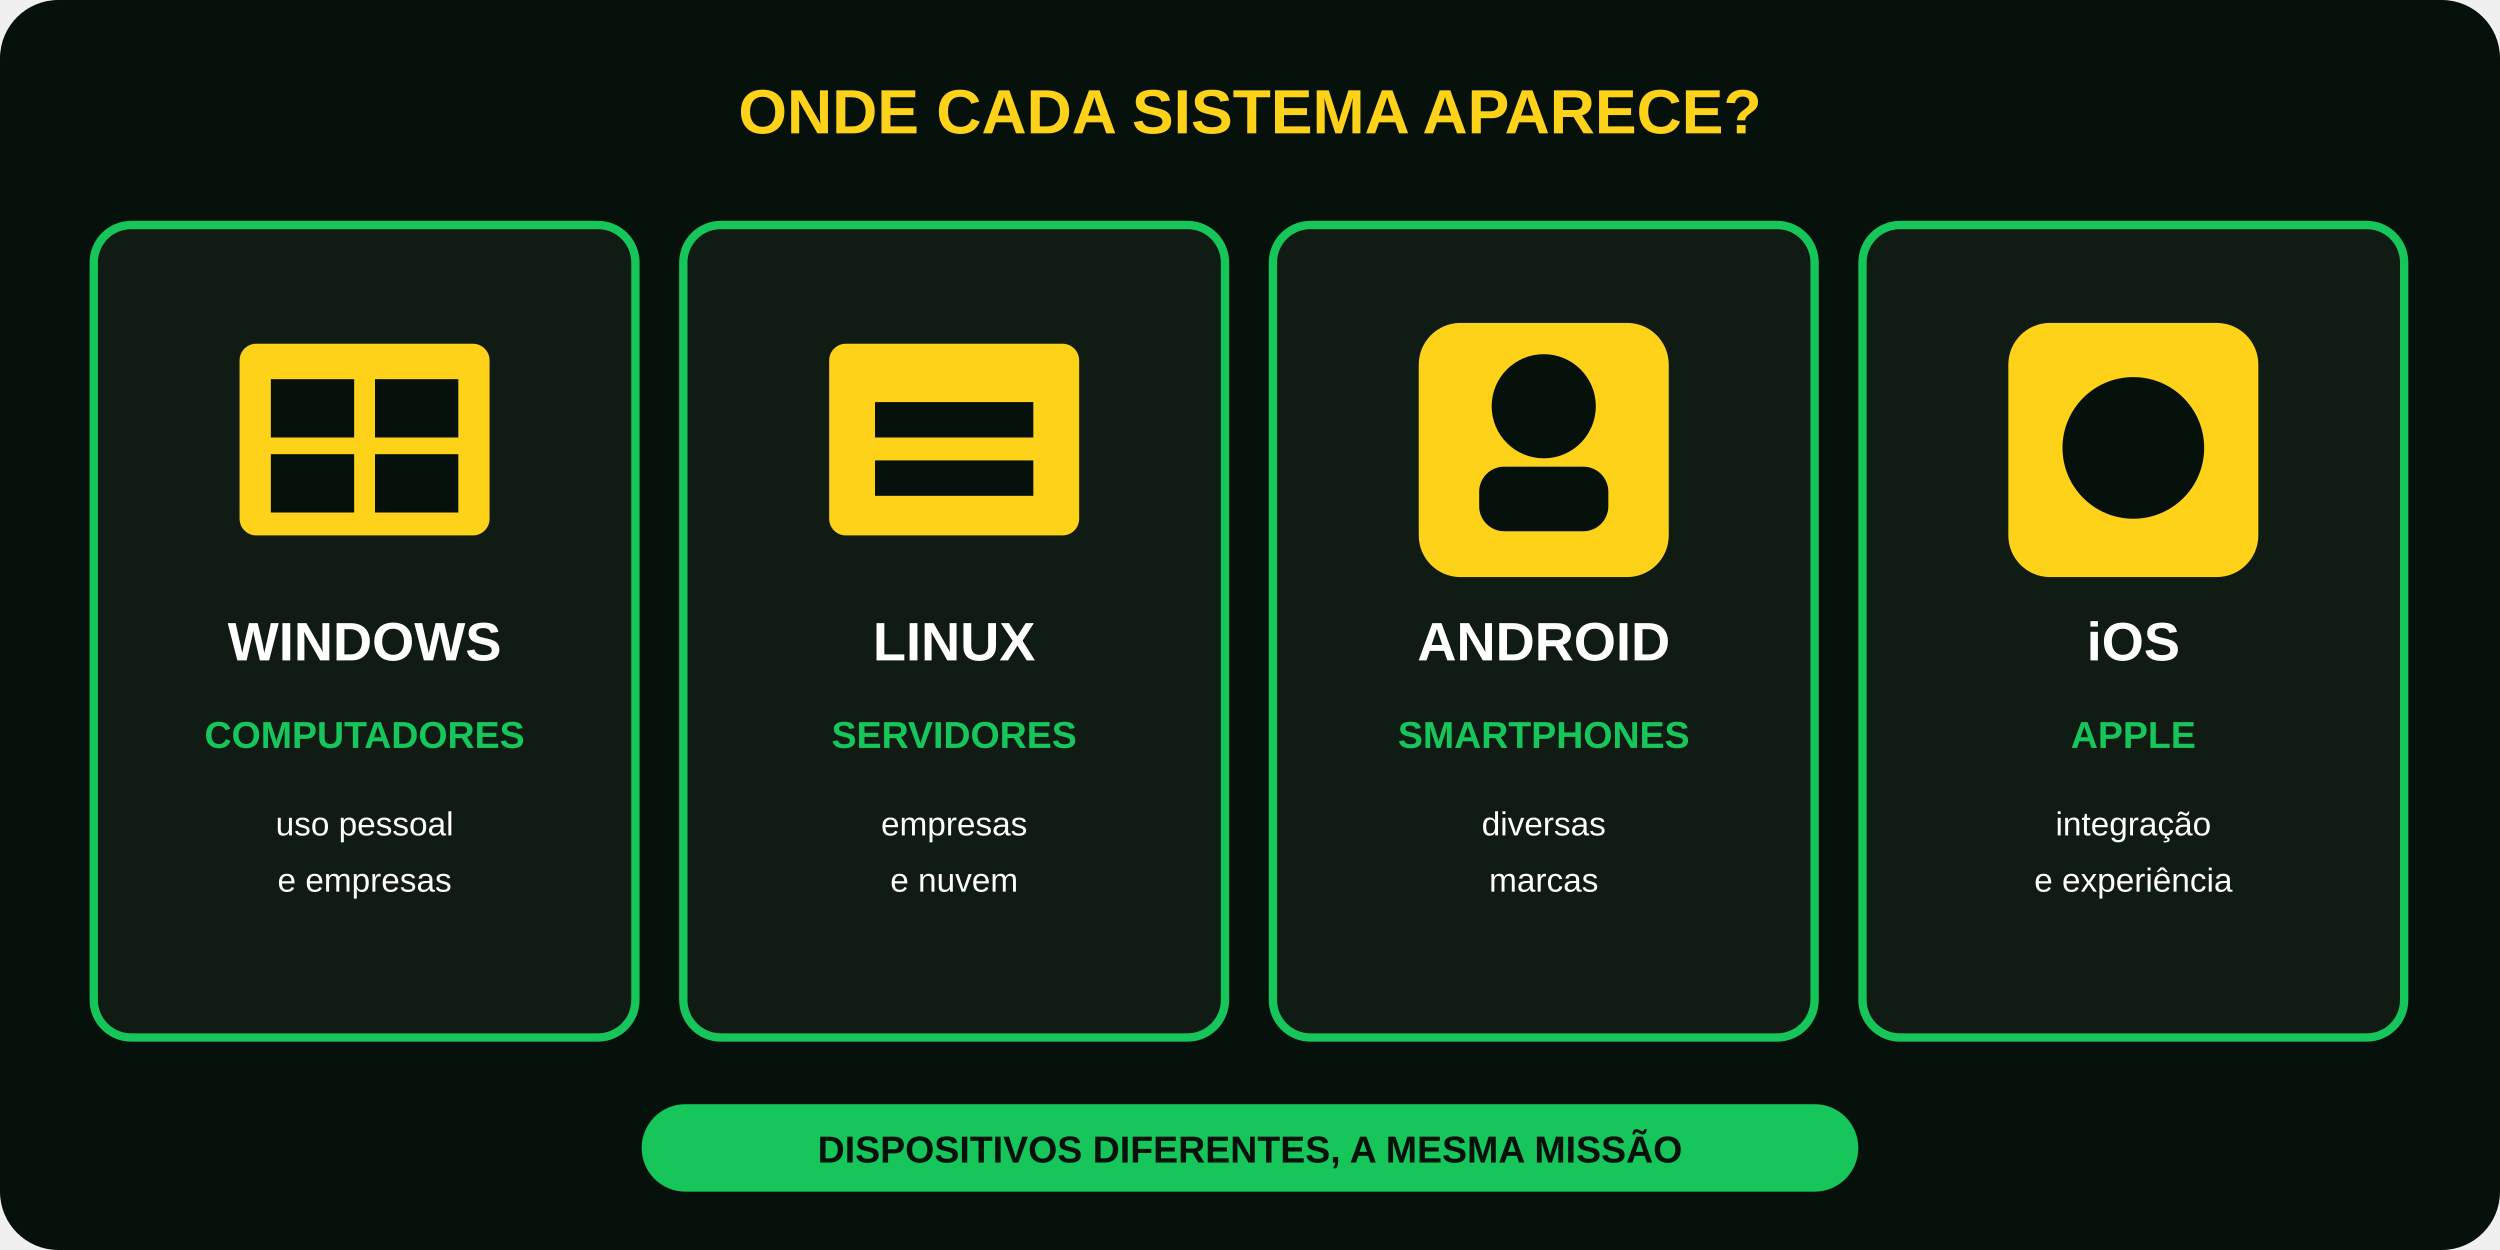
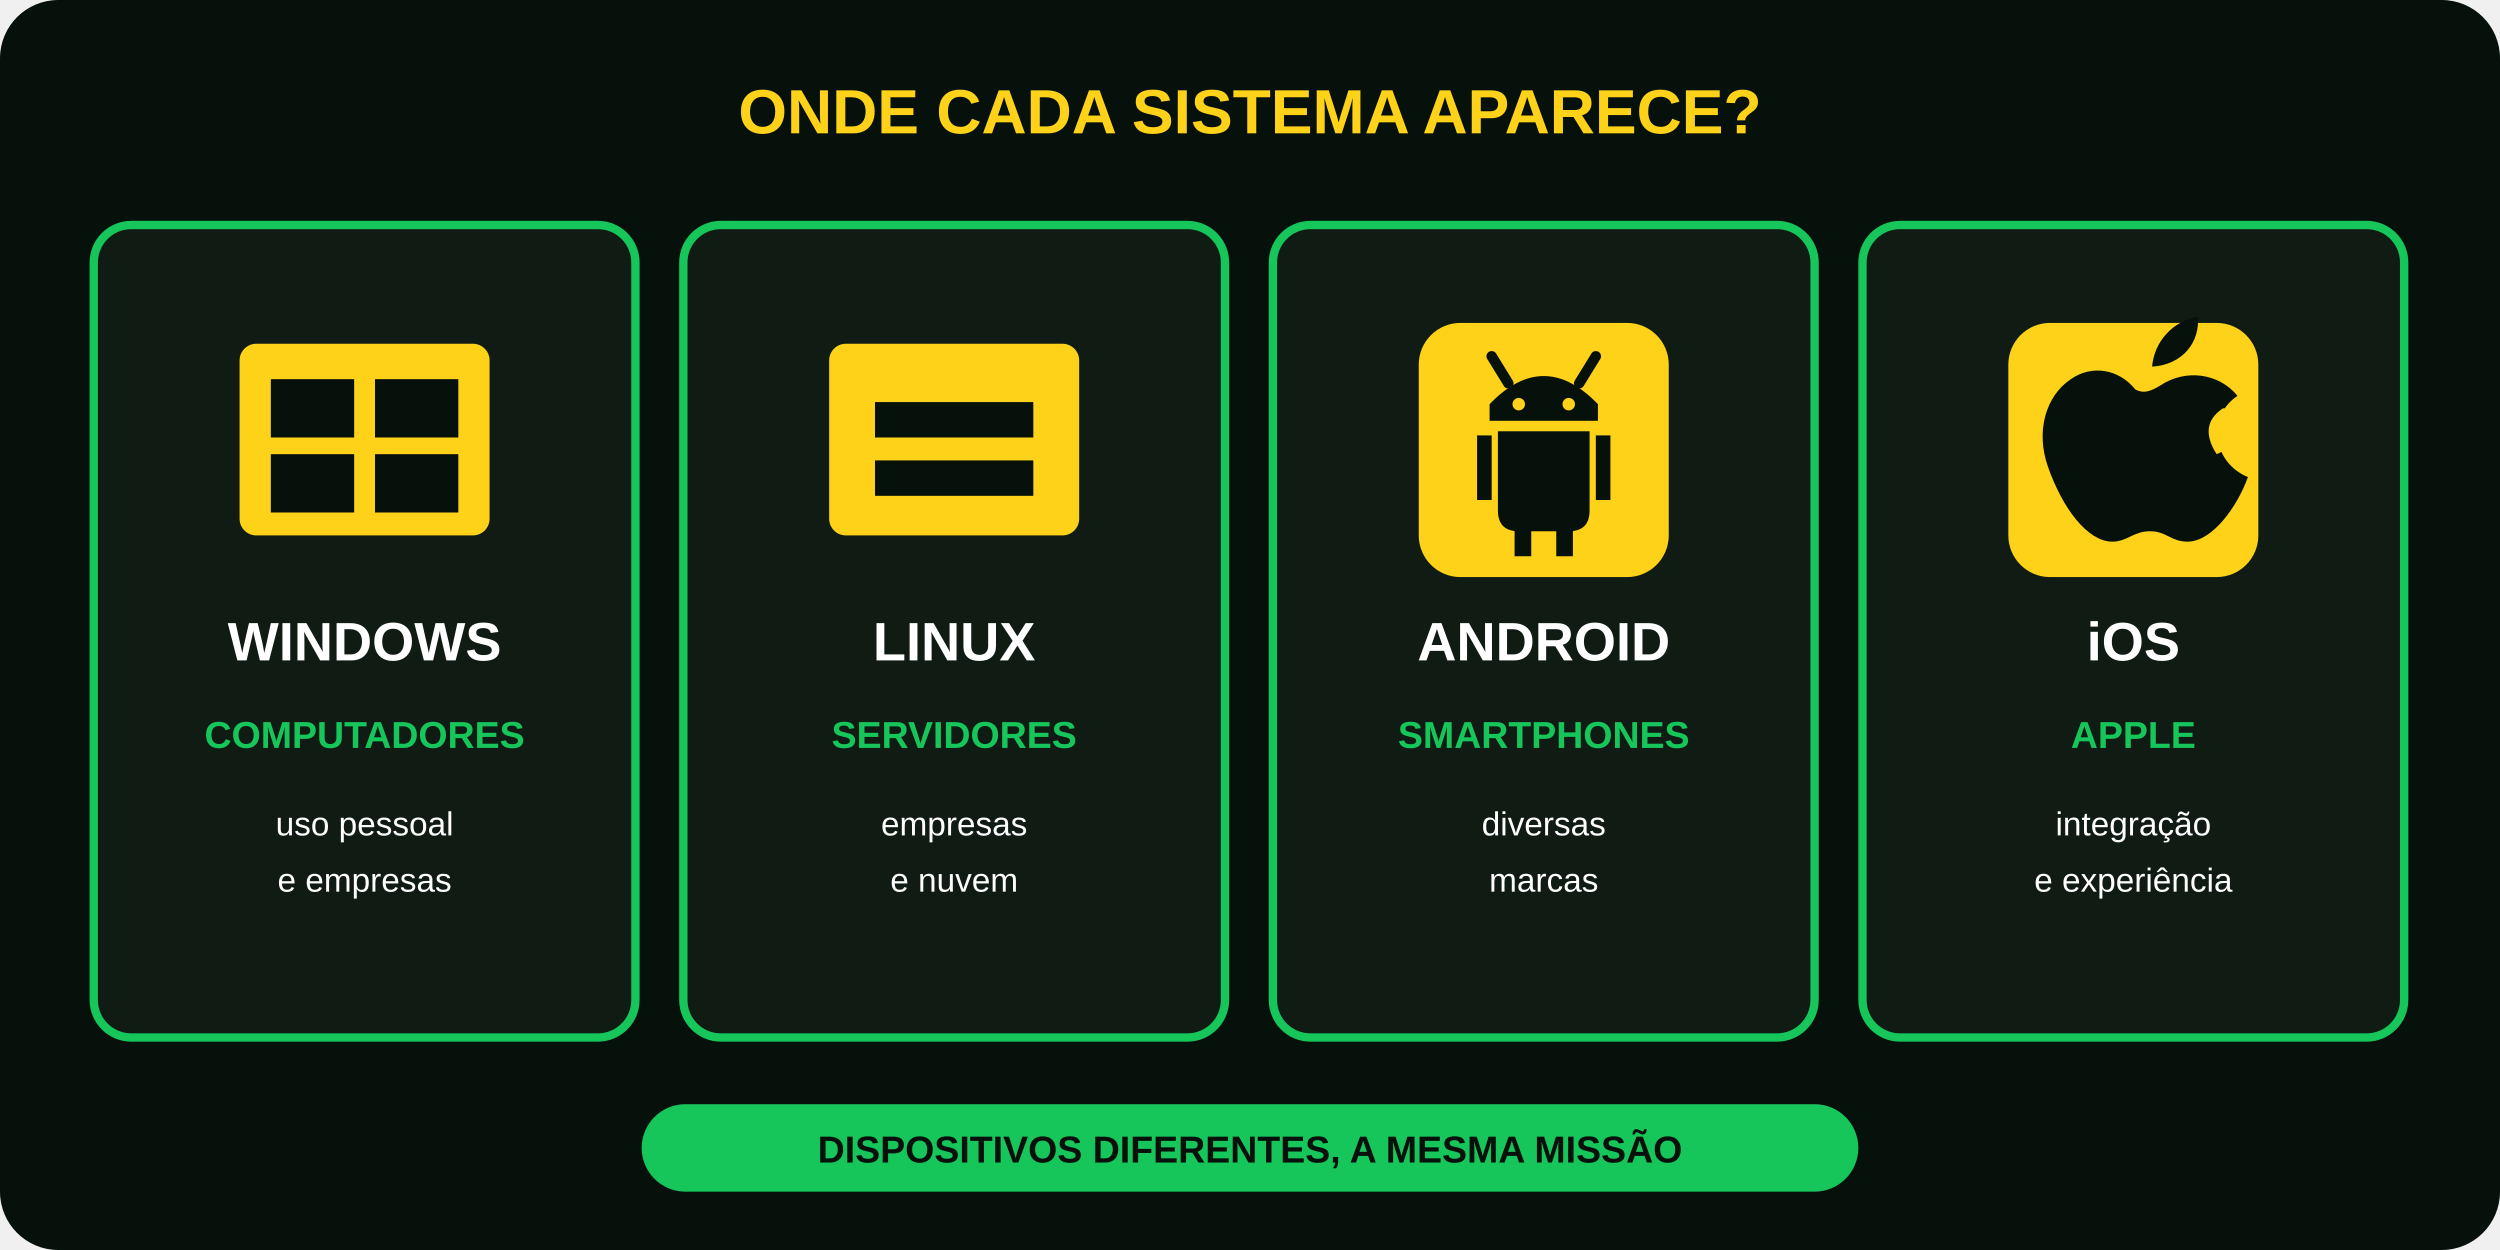
<svg xmlns="http://www.w3.org/2000/svg" viewBox="0 0 1200 600" role="img">
  <rect width="1200" height="600" rx="28" fill="#07110c" />
  <text x="600" y="64" text-anchor="middle" fill="#ffd21a" font-family="Arial,sans-serif" font-size="30" font-weight="800">ONDE CADA SISTEMA APARECE?</text>
  <g font-family="Arial,sans-serif">
    <g fill="#101b14" stroke="#16c65b" stroke-width="4">
      <rect x="45" y="108" width="260" height="390" rx="18" />
      <rect x="328" y="108" width="260" height="390" rx="18" />
      <rect x="611" y="108" width="260" height="390" rx="18" />
      <rect x="894" y="108" width="260" height="390" rx="18" />
    </g>
    <g fill="#ffd21a">
      <rect x="115" y="165" width="120" height="92" rx="8" />
      <rect x="398" y="165" width="120" height="92" rx="8" />
      <rect x="681" y="155" width="120" height="122" rx="20" />
      <rect x="964" y="155" width="120" height="122" rx="20" />
    </g>
    <g fill="#07110c">
      <path d="M130 182h40v28h-40zm50 0h40v28h-40zm-50 36h40v28h-40zm50 0h40v28h-40z" />
      <path d="M420 193h76v17h-76zm0 28h76v17h-76z" />
-       <circle cx="741" cy="195" r="25" />
-       <rect x="710" y="224" width="62" height="31" rx="12" />
-       <circle cx="1024" cy="215" r="34" />
+       <g aria-label="Símbolo estilizado do Android">
+         <path d="M715 194q26-27 52 0v8h-52z" />
+         <path d="M719 207h44v38q0 10-10 10h-24q-10 0-10-10z" />
+         <path d="M709 209h7v31h-7zm57 0h7v31h-7zM727 250h8v17h-8zm20 0h8v17h-8z" />
+         <path d="M724 184l-8-13M758 184l8-13" fill="none" stroke="#07110c" stroke-width="5" stroke-linecap="round" />
+         <circle cx="729" cy="194" r="3" fill="#ffd21a" />
+         <circle cx="753" cy="194" r="3" fill="#ffd21a" />
+       </g>
+       <g aria-label="Símbolo estilizado da Apple">
+         <path d="M1025 187c-8-10-21-12-31-5-12 8-17 25-11 42 7 20 19 36 31 36 7 0 10-5 18-5 8 0 10 5 18 5 12 0 24-17 29-31-17-7-20-29-5-39-9-11-25-13-37-5-5 3-8 4-12 2z" />
+         <path d="M1033 176c1-12 10-22 22-24 1 12-7 23-22 24z" />
+         <path d="M1067 196q-12 8-3 22l17-8v-14z" fill="#ffd21a" />
+       </g>
    </g>
    <g text-anchor="middle">
      <text x="175" y="317" fill="#fff" font-size="26" font-weight="800">WINDOWS</text>
      <text x="458" y="317" fill="#fff" font-size="26" font-weight="800">LINUX</text>
      <text x="741" y="317" fill="#fff" font-size="26" font-weight="800">ANDROID</text>
      <text x="1024" y="317" fill="#fff" font-size="26" font-weight="800">iOS</text>
      <text x="175" y="359" fill="#16c65b" font-size="18" font-weight="700">COMPUTADORES</text>
      <text x="458" y="359" fill="#16c65b" font-size="18" font-weight="700">SERVIDORES</text>
      <text x="741" y="359" fill="#16c65b" font-size="18" font-weight="700">SMARTPHONES</text>
      <text x="1024" y="359" fill="#16c65b" font-size="18" font-weight="700">APPLE</text>
      <text x="175" y="401" fill="#fff" font-size="16">uso pessoal</text>
      <text x="175" y="428" fill="#fff" font-size="16">e empresas</text>
      <text x="458" y="401" fill="#fff" font-size="16">empresas</text>
      <text x="458" y="428" fill="#fff" font-size="16">e nuvem</text>
      <text x="741" y="401" fill="#fff" font-size="16">diversas</text>
      <text x="741" y="428" fill="#fff" font-size="16">marcas</text>
      <text x="1024" y="401" fill="#fff" font-size="16">integração</text>
      <text x="1024" y="428" fill="#fff" font-size="16">e experiência</text>
    </g>
    <rect x="308" y="530" width="584" height="42" rx="21" fill="#16c65b" />
    <text x="600" y="558" text-anchor="middle" fill="#07110c" font-size="18" font-weight="800">DISPOSITIVOS DIFERENTES, A MESMA MISSÃO</text>
  </g>
</svg>
